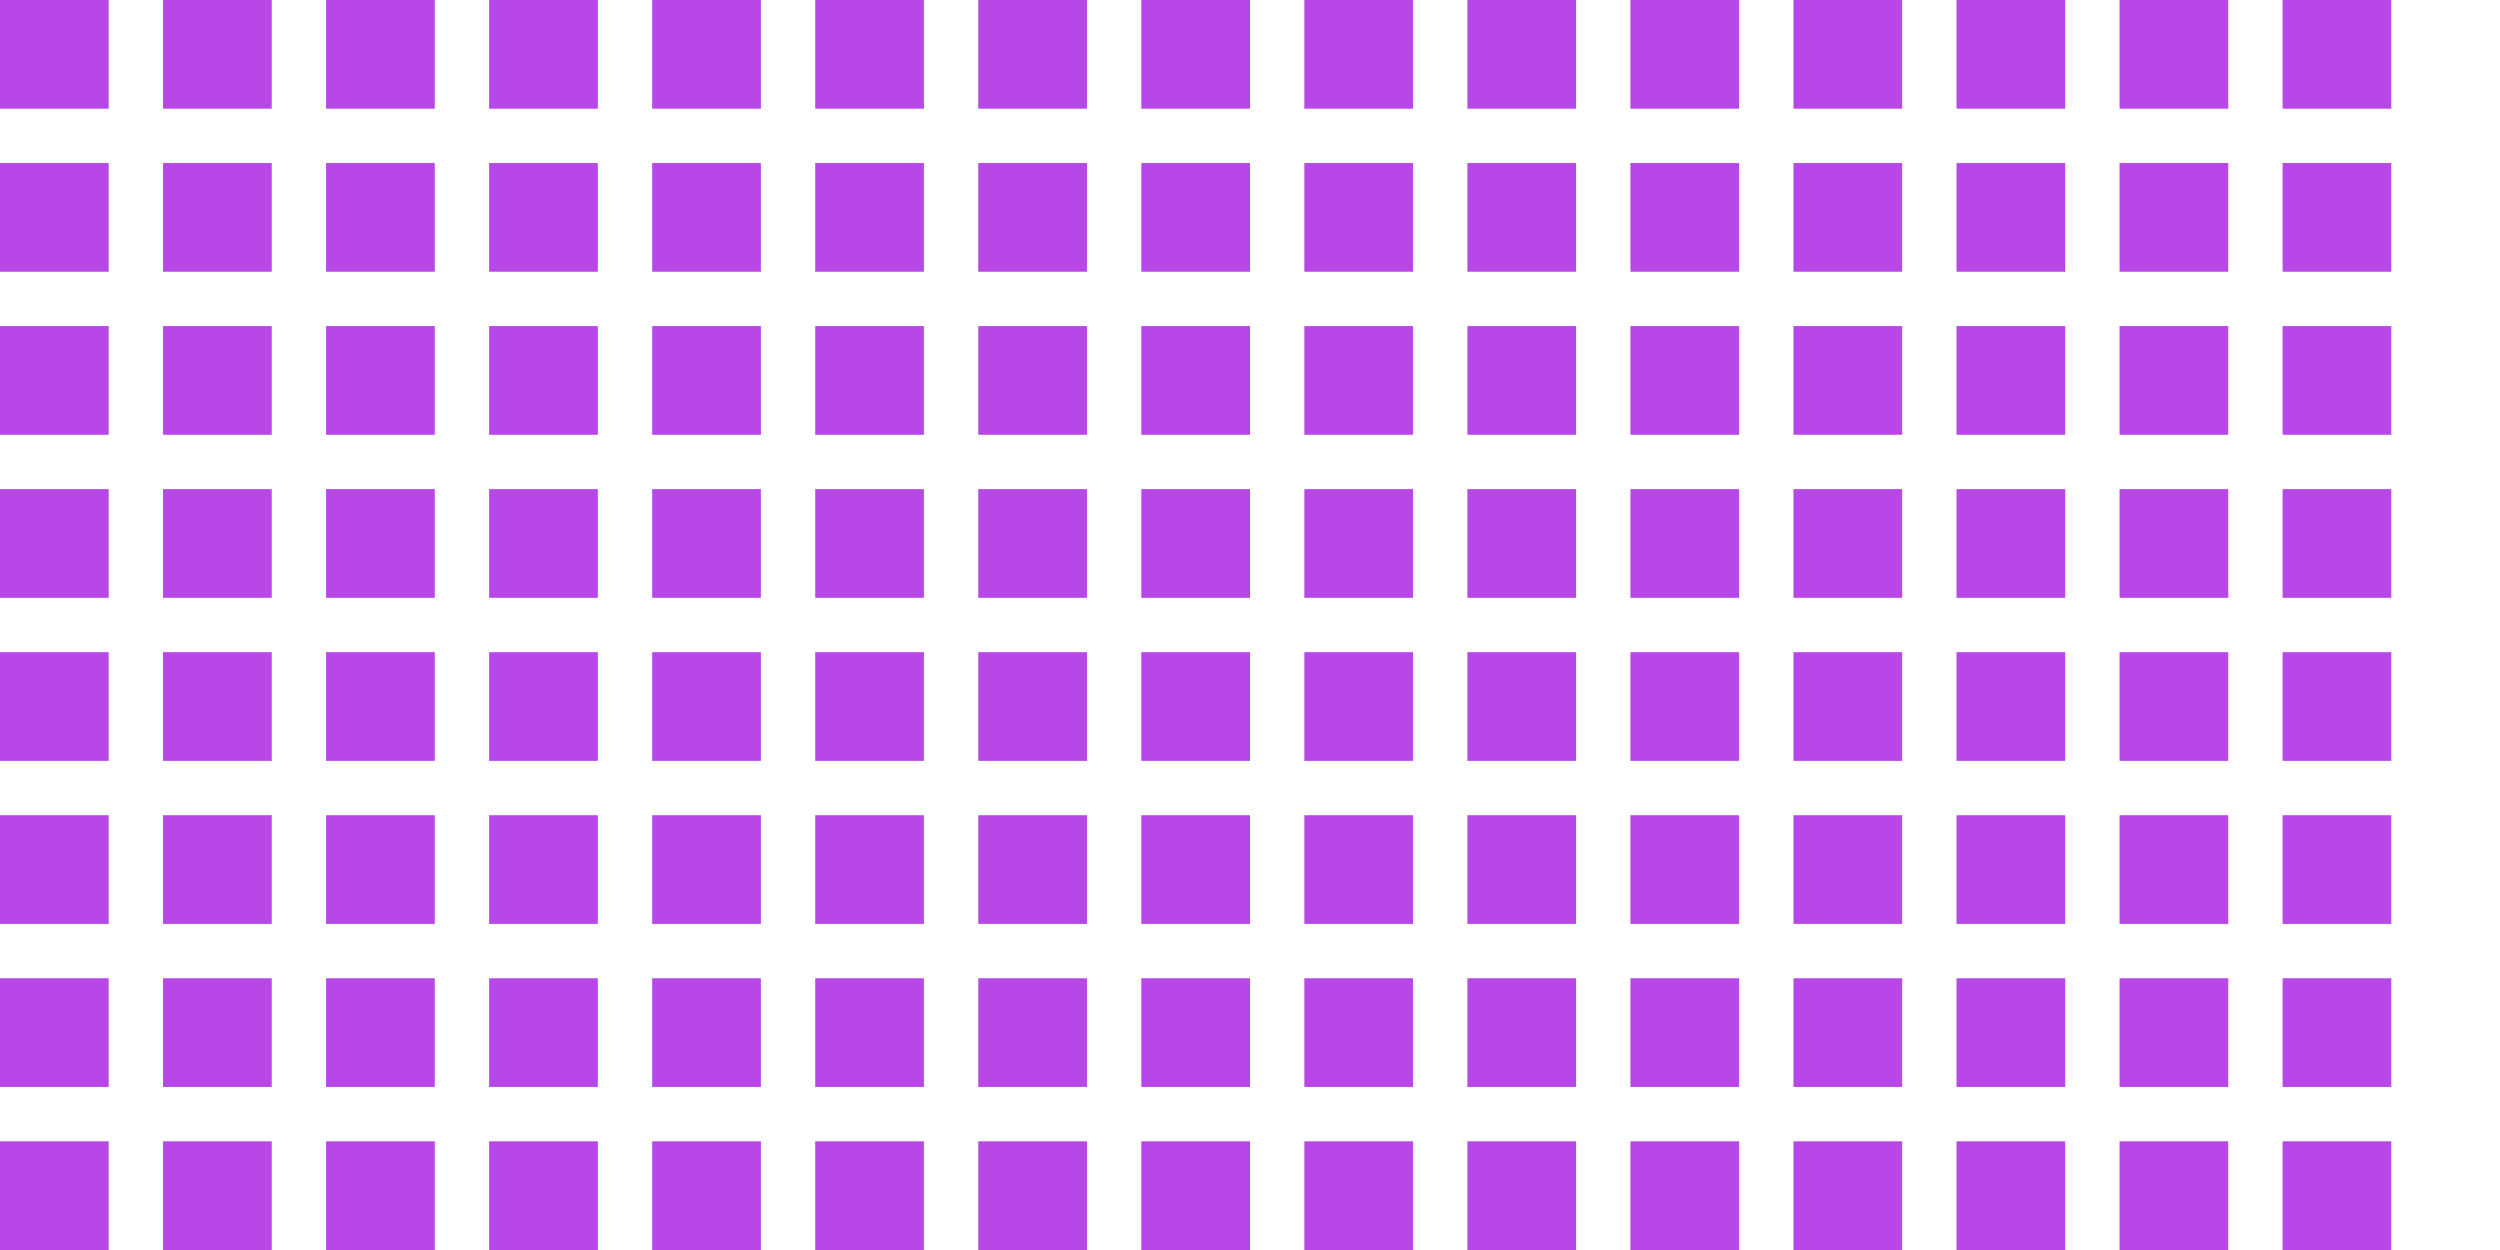
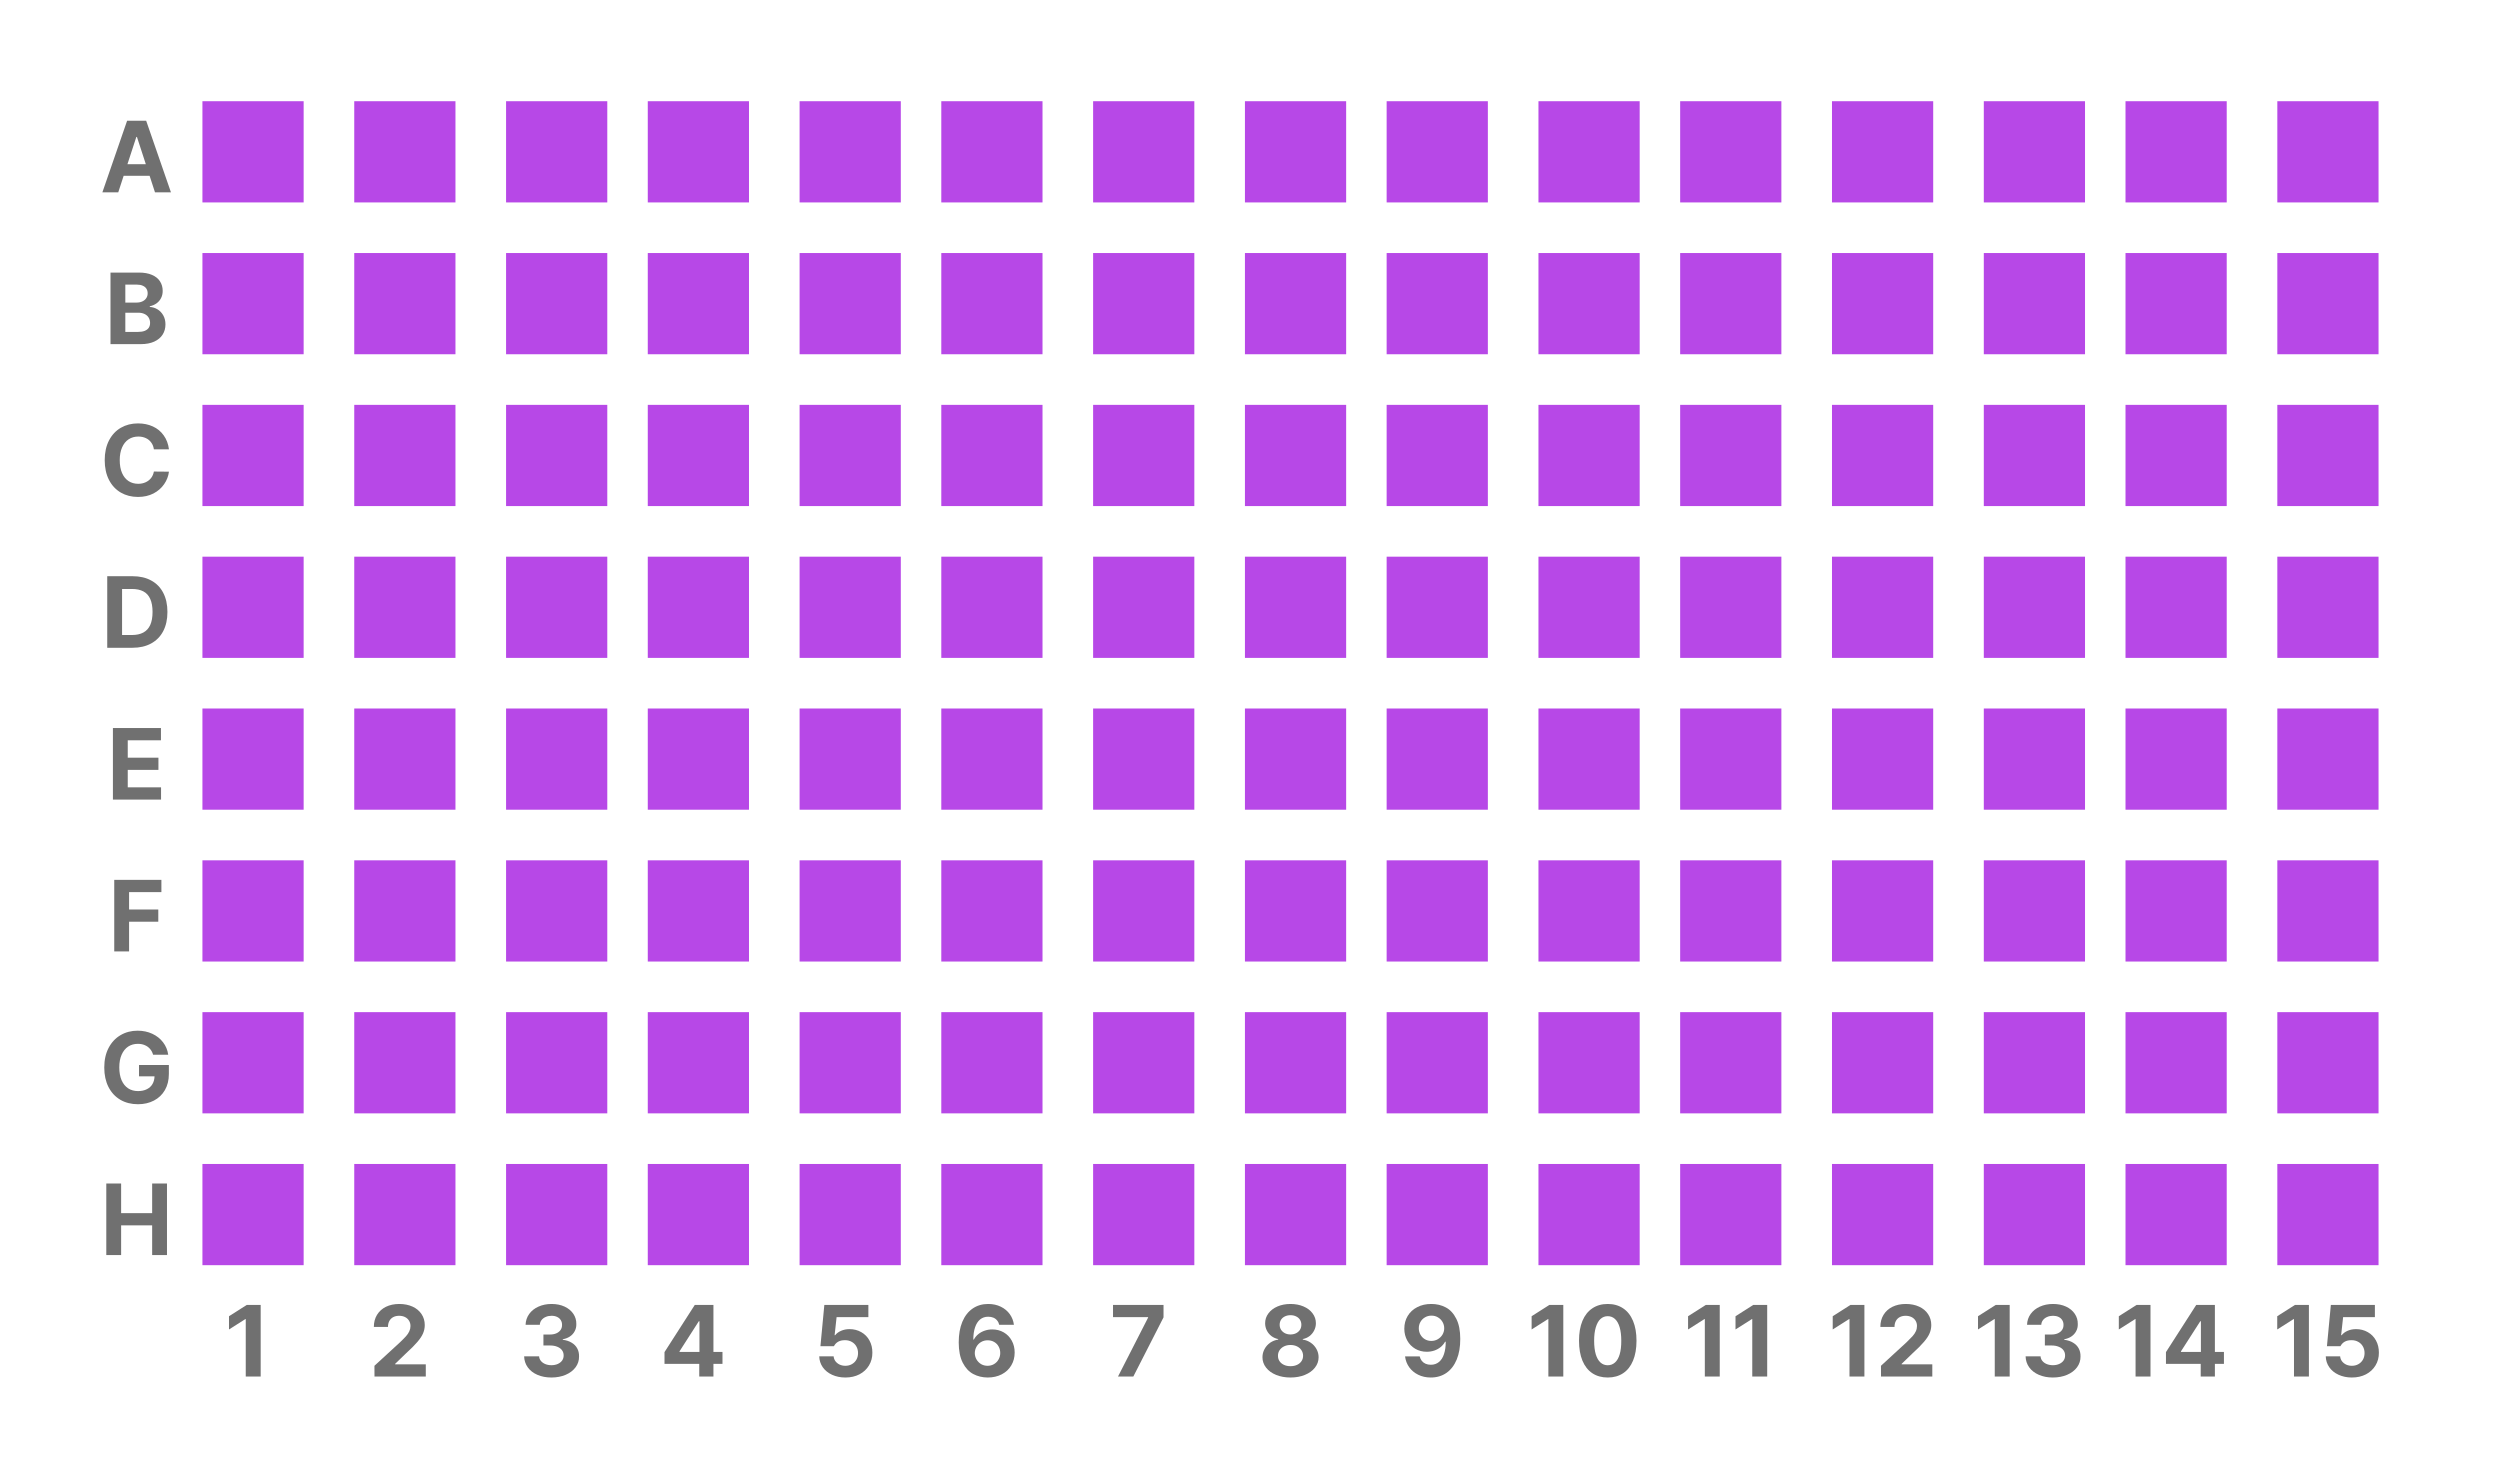
- <svg xmlns="http://www.w3.org/2000/svg" width="230" height="115" viewBox="0 0 230 115" fill="none">
-   <rect class="seat" id="a1" x="0" y="0" width="10" height="10" fill="#B748E7" />
-   <rect class="seat" id="a2" x="15" y="0" width="10" height="10" fill="#B748E7" />
-   <rect class="seat" id="a3" x="30" y="0" width="10" height="10" fill="#B748E7" />
-   <rect class="seat" id="a4" x="45" y="0" width="10" height="10" fill="#B748E7" />
-   <rect class="seat" id="a5" x="60" y="0" width="10" height="10" fill="#B748E7" />
-   <rect class="seat" id="a6" x="75" y="0" width="10" height="10" fill="#B748E7" />
-   <rect class="seat" id="a7" x="90" y="0" width="10" height="10" fill="#B748E7" />
-   <rect class="seat" id="a8" x="105" y="0" width="10" height="10" fill="#B748E7" />
-   <rect class="seat" id="a9" x="120" y="0" width="10" height="10" fill="#B748E7" />
-   <rect class="seat" id="a10" x="135" y="0" width="10" height="10" fill="#B748E7" />
-   <rect class="seat" id="a11" x="150" y="0" width="10" height="10" fill="#B748E7" />
-   <rect class="seat" id="a12" x="165" y="0" width="10" height="10" fill="#B748E7" />
-   <rect class="seat" id="a13" x="180" y="0" width="10" height="10" fill="#B748E7" />
-   <rect class="seat" id="a14" x="195" y="0" width="10" height="10" fill="#B748E7" />
-   <rect class="seat" id="a15" x="210" y="0" width="10" height="10" fill="#B748E7" />
-   <rect class="seat" id="b1" x="0" y="15" width="10" height="10" fill="#B748E7" />
-   <rect class="seat" id="b2" x="15" y="15" width="10" height="10" fill="#B748E7" />
-   <rect class="seat" id="b3" x="30" y="15" width="10" height="10" fill="#B748E7" />
-   <rect class="seat" id="b4" x="45" y="15" width="10" height="10" fill="#B748E7" />
-   <rect class="seat" id="b5" x="60" y="15" width="10" height="10" fill="#B748E7" />
-   <rect class="seat" id="b6" x="75" y="15" width="10" height="10" fill="#B748E7" />
-   <rect class="seat" id="b7" x="90" y="15" width="10" height="10" fill="#B748E7" />
-   <rect class="seat" id="b8" x="105" y="15" width="10" height="10" fill="#B748E7" />
-   <rect class="seat" id="b9" x="120" y="15" width="10" height="10" fill="#B748E7" />
-   <rect class="seat" id="b10" x="135" y="15" width="10" height="10" fill="#B748E7" />
-   <rect class="seat" id="b11" x="150" y="15" width="10" height="10" fill="#B748E7" />
-   <rect class="seat" id="b12" x="165" y="15" width="10" height="10" fill="#B748E7" />
-   <rect class="seat" id="b13" x="180" y="15" width="10" height="10" fill="#B748E7" />
-   <rect class="seat" id="b14" x="195" y="15" width="10" height="10" fill="#B748E7" />
-   <rect class="seat" id="b15" x="210" y="15" width="10" height="10" fill="#B748E7" />
-   <rect class="seat" id="c1" x="0" y="30" width="10" height="10" fill="#B748E7" />
-   <rect class="seat" id="c2" x="15" y="30" width="10" height="10" fill="#B748E7" />
-   <rect class="seat" id="c3" x="30" y="30" width="10" height="10" fill="#B748E7" />
-   <rect class="seat" id="c4" x="45" y="30" width="10" height="10" fill="#B748E7" />
-   <rect class="seat" id="c5" x="60" y="30" width="10" height="10" fill="#B748E7" />
-   <rect class="seat" id="c6" x="75" y="30" width="10" height="10" fill="#B748E7" />
-   <rect class="seat" id="c7" x="90" y="30" width="10" height="10" fill="#B748E7" />
-   <rect class="seat" id="c8" x="105" y="30" width="10" height="10" fill="#B748E7" />
-   <rect class="seat" id="c9" x="120" y="30" width="10" height="10" fill="#B748E7" />
-   <rect class="seat" id="c10" x="135" y="30" width="10" height="10" fill="#B748E7" />
-   <rect class="seat" id="c11" x="150" y="30" width="10" height="10" fill="#B748E7" />
-   <rect class="seat" id="c12" x="165" y="30" width="10" height="10" fill="#B748E7" />
-   <rect class="seat" id="c13" x="180" y="30" width="10" height="10" fill="#B748E7" />
-   <rect class="seat" id="c14" x="195" y="30" width="10" height="10" fill="#B748E7" />
-   <rect class="seat" id="c15" x="210" y="30" width="10" height="10" fill="#B748E7" />
-   <rect class="seat" id="d1" x="0" y="45" width="10" height="10" fill="#B748E7" />
-   <rect class="seat" id="d2" x="15" y="45" width="10" height="10" fill="#B748E7" />
-   <rect class="seat" id="d3" x="30" y="45" width="10" height="10" fill="#B748E7" />
-   <rect class="seat" id="d4" x="45" y="45" width="10" height="10" fill="#B748E7" />
-   <rect class="seat" id="d5" x="60" y="45" width="10" height="10" fill="#B748E7" />
-   <rect class="seat" id="d6" x="75" y="45" width="10" height="10" fill="#B748E7" />
-   <rect class="seat" id="d7" x="90" y="45" width="10" height="10" fill="#B748E7" />
-   <rect class="seat" id="d8" x="105" y="45" width="10" height="10" fill="#B748E7" />
-   <rect class="seat" id="d9" x="120" y="45" width="10" height="10" fill="#B748E7" />
-   <rect class="seat" id="d10" x="135" y="45" width="10" height="10" fill="#B748E7" />
-   <rect class="seat" id="d11" x="150" y="45" width="10" height="10" fill="#B748E7" />
-   <rect class="seat" id="d12" x="165" y="45" width="10" height="10" fill="#B748E7" />
-   <rect class="seat" id="d13" x="180" y="45" width="10" height="10" fill="#B748E7" />
-   <rect class="seat" id="d14" x="195" y="45" width="10" height="10" fill="#B748E7" />
-   <rect class="seat" id="d15" x="210" y="45" width="10" height="10" fill="#B748E7" />
-   <rect class="seat" id="e1" x="0" y="60" width="10" height="10" fill="#B748E7" />
-   <rect class="seat" id="e2" x="15" y="60" width="10" height="10" fill="#B748E7" />
-   <rect class="seat" id="e3" x="30" y="60" width="10" height="10" fill="#B748E7" />
-   <rect class="seat" id="e4" x="45" y="60" width="10" height="10" fill="#B748E7" />
-   <rect class="seat" id="e5" x="60" y="60" width="10" height="10" fill="#B748E7" />
-   <rect class="seat" id="e6" x="75" y="60" width="10" height="10" fill="#B748E7" />
-   <rect class="seat" id="e7" x="90" y="60" width="10" height="10" fill="#B748E7" />
-   <rect class="seat" id="e8" x="105" y="60" width="10" height="10" fill="#B748E7" />
-   <rect class="seat" id="e9" x="120" y="60" width="10" height="10" fill="#B748E7" />
-   <rect class="seat" id="e10" x="135" y="60" width="10" height="10" fill="#B748E7" />
-   <rect class="seat" id="e11" x="150" y="60" width="10" height="10" fill="#B748E7" />
-   <rect class="seat" id="e12" x="165" y="60" width="10" height="10" fill="#B748E7" />
-   <rect class="seat" id="e13" x="180" y="60" width="10" height="10" fill="#B748E7" />
-   <rect class="seat" id="e14" x="195" y="60" width="10" height="10" fill="#B748E7" />
-   <rect class="seat" id="e15" x="210" y="60" width="10" height="10" fill="#B748E7" />
-   <rect class="seat" id="f1" x="0" y="75" width="10" height="10" fill="#B748E7" />
-   <rect class="seat" id="f2" x="15" y="75" width="10" height="10" fill="#B748E7" />
-   <rect class="seat" id="f3" x="30" y="75" width="10" height="10" fill="#B748E7" />
-   <rect class="seat" id="f4" x="45" y="75" width="10" height="10" fill="#B748E7" />
-   <rect class="seat" id="f5" x="60" y="75" width="10" height="10" fill="#B748E7" />
-   <rect class="seat" id="f6" x="75" y="75" width="10" height="10" fill="#B748E7" />
-   <rect class="seat" id="f7" x="90" y="75" width="10" height="10" fill="#B748E7" />
-   <rect class="seat" id="f8" x="105" y="75" width="10" height="10" fill="#B748E7" />
-   <rect class="seat" id="f9" x="120" y="75" width="10" height="10" fill="#B748E7" />
-   <rect class="seat" id="f10" x="135" y="75" width="10" height="10" fill="#B748E7" />
-   <rect class="seat" id="f11" x="150" y="75" width="10" height="10" fill="#B748E7" />
-   <rect class="seat" id="f12" x="165" y="75" width="10" height="10" fill="#B748E7" />
-   <rect class="seat" id="f13" x="180" y="75" width="10" height="10" fill="#B748E7" />
-   <rect class="seat" id="f14" x="195" y="75" width="10" height="10" fill="#B748E7" />
-   <rect class="seat" id="f15" x="210" y="75" width="10" height="10" fill="#B748E7" />
-   <rect class="seat" id="g1" x="0" y="90" width="10" height="10" fill="#B748E7" />
-   <rect class="seat" id="g2" x="15" y="90" width="10" height="10" fill="#B748E7" />
-   <rect class="seat" id="g3" x="30" y="90" width="10" height="10" fill="#B748E7" />
-   <rect class="seat" id="g4" x="45" y="90" width="10" height="10" fill="#B748E7" />
-   <rect class="seat" id="g5" x="60" y="90" width="10" height="10" fill="#B748E7" />
-   <rect class="seat" id="g6" x="75" y="90" width="10" height="10" fill="#B748E7" />
-   <rect class="seat" id="g7" x="90" y="90" width="10" height="10" fill="#B748E7" />
-   <rect class="seat" id="g8" x="105" y="90" width="10" height="10" fill="#B748E7" />
-   <rect class="seat" id="g9" x="120" y="90" width="10" height="10" fill="#B748E7" />
-   <rect class="seat" id="g10" x="135" y="90" width="10" height="10" fill="#B748E7" />
-   <rect class="seat" id="g11" x="150" y="90" width="10" height="10" fill="#B748E7" />
-   <rect class="seat" id="g12" x="165" y="90" width="10" height="10" fill="#B748E7" />
-   <rect class="seat" id="g13" x="180" y="90" width="10" height="10" fill="#B748E7" />
-   <rect class="seat" id="g14" x="195" y="90" width="10" height="10" fill="#B748E7" />
-   <rect class="seat" id="g15" x="210" y="90" width="10" height="10" fill="#B748E7" />
-   <rect class="seat" id="h1" x="0" y="105" width="10" height="10" fill="#B748E7" />
-   <rect class="seat" id="h2" x="15" y="105" width="10" height="10" fill="#B748E7" />
-   <rect class="seat" id="h3" x="30" y="105" width="10" height="10" fill="#B748E7" />
-   <rect class="seat" id="h4" x="45" y="105" width="10" height="10" fill="#B748E7" />
-   <rect class="seat" id="h5" x="60" y="105" width="10" height="10" fill="#B748E7" />
-   <rect class="seat" id="h6" x="75" y="105" width="10" height="10" fill="#B748E7" />
-   <rect class="seat" id="h7" x="90" y="105" width="10" height="10" fill="#B748E7" />
-   <rect class="seat" id="h8" x="105" y="105" width="10" height="10" fill="#B748E7" />
-   <rect class="seat" id="h9" x="120" y="105" width="10" height="10" fill="#B748E7" />
-   <rect class="seat" id="h10" x="135" y="105" width="10" height="10" fill="#B748E7" />
-   <rect class="seat" id="h11" x="150" y="105" width="10" height="10" fill="#B748E7" />
-   <rect class="seat" id="h12" x="165" y="105" width="10" height="10" fill="#B748E7" />
-   <rect class="seat" id="h13" x="180" y="105" width="10" height="10" fill="#B748E7" />
-   <rect class="seat" id="h14" x="195" y="105" width="10" height="10" fill="#B748E7" />
-   <rect class="seat" id="h15" x="210" y="105" width="10" height="10" fill="#B748E7" />
+ <svg xmlns="http://www.w3.org/2000/svg" width="247" height="146" viewBox="0 0 247 146" fill="none">
+   <rect class="seat" id="A1" x="20" y="10" width="10" height="10" fill="#B748E7" />
+   <rect class="seat" id="A2" x="35" y="10" width="10" height="10" fill="#B748E7" />
+   <rect class="seat" id="A3" x="50" y="10" width="10" height="10" fill="#B748E7" />
+   <rect class="seat" id="A4" x="64" y="10" width="10" height="10" fill="#B748E7" />
+   <rect class="seat" id="A5" x="79" y="10" width="10" height="10" fill="#B748E7" />
+   <rect class="seat" id="A6" x="166" y="10" width="10" height="10" fill="#B748E7" />
+   <rect class="seat" id="A7" x="181" y="10" width="10" height="10" fill="#B748E7" />
+   <rect class="seat" id="A8" x="196" y="10" width="10" height="10" fill="#B748E7" />
+   <rect class="seat" id="A9" x="210" y="10" width="10" height="10" fill="#B748E7" />
+   <rect class="seat" id="A10" x="225" y="10" width="10" height="10" fill="#B748E7" />
+   <rect class="seat" id="A11" x="93" y="10" width="10" height="10" fill="#B748E7" />
+   <rect class="seat" id="A12" x="108" y="10" width="10" height="10" fill="#B748E7" />
+   <rect class="seat" id="A13" x="123" y="10" width="10" height="10" fill="#B748E7" />
+   <rect class="seat" id="A14" x="137" y="10" width="10" height="10" fill="#B748E7" />
+   <rect class="seat" id="A15" x="152" y="10" width="10" height="10" fill="#B748E7" />
+   <rect class="seat" id="B1" x="20" y="25" width="10" height="10" fill="#B748E7" />
+   <rect class="seat" id="B2" x="35" y="25" width="10" height="10" fill="#B748E7" />
+   <rect class="seat" id="B3" x="50" y="25" width="10" height="10" fill="#B748E7" />
+   <rect class="seat" id="B4" x="64" y="25" width="10" height="10" fill="#B748E7" />
+   <rect class="seat" id="B5" x="79" y="25" width="10" height="10" fill="#B748E7" />
+   <rect class="seat" id="B6" x="166" y="25" width="10" height="10" fill="#B748E7" />
+   <rect class="seat" id="B7" x="181" y="25" width="10" height="10" fill="#B748E7" />
+   <rect class="seat" id="B8" x="196" y="25" width="10" height="10" fill="#B748E7" />
+   <rect class="seat" id="B9" x="210" y="25" width="10" height="10" fill="#B748E7" />
+   <rect class="seat" id="B10" x="225" y="25" width="10" height="10" fill="#B748E7" />
+   <rect class="seat" id="B11" x="93" y="25" width="10" height="10" fill="#B748E7" />
+   <rect class="seat" id="B12" x="108" y="25" width="10" height="10" fill="#B748E7" />
+   <rect class="seat" id="B13" x="123" y="25" width="10" height="10" fill="#B748E7" />
+   <rect class="seat" id="B14" x="137" y="25" width="10" height="10" fill="#B748E7" />
+   <rect class="seat" id="B15" x="152" y="25" width="10" height="10" fill="#B748E7" />
+   <rect class="seat" id="C1" x="20" y="40" width="10" height="10" fill="#B748E7" />
+   <rect class="seat" id="C2" x="35" y="40" width="10" height="10" fill="#B748E7" />
+   <rect class="seat" id="C3" x="50" y="40" width="10" height="10" fill="#B748E7" />
+   <rect class="seat" id="C4" x="64" y="40" width="10" height="10" fill="#B748E7" />
+   <rect class="seat" id="C5" x="79" y="40" width="10" height="10" fill="#B748E7" />
+   <rect class="seat" id="C6" x="166" y="40" width="10" height="10" fill="#B748E7" />
+   <rect class="seat" id="C7" x="181" y="40" width="10" height="10" fill="#B748E7" />
+   <rect class="seat" id="C8" x="196" y="40" width="10" height="10" fill="#B748E7" />
+   <rect class="seat" id="C9" x="210" y="40" width="10" height="10" fill="#B748E7" />
+   <rect class="seat" id="C10" x="225" y="40" width="10" height="10" fill="#B748E7" />
+   <rect class="seat" id="C11" x="93" y="40" width="10" height="10" fill="#B748E7" />
+   <rect class="seat" id="C12" x="108" y="40" width="10" height="10" fill="#B748E7" />
+   <rect class="seat" id="C13" x="123" y="40" width="10" height="10" fill="#B748E7" />
+   <rect class="seat" id="C14" x="137" y="40" width="10" height="10" fill="#B748E7" />
+   <rect class="seat" id="C15" x="152" y="40" width="10" height="10" fill="#B748E7" />
+   <rect class="seat" id="D1" x="20" y="55" width="10" height="10" fill="#B748E7" />
+   <rect class="seat" id="D2" x="35" y="55" width="10" height="10" fill="#B748E7" />
+   <rect class="seat" id="D3" x="50" y="55" width="10" height="10" fill="#B748E7" />
+   <rect class="seat" id="D4" x="64" y="55" width="10" height="10" fill="#B748E7" />
+   <rect class="seat" id="D5" x="79" y="55" width="10" height="10" fill="#B748E7" />
+   <rect class="seat" id="D6" x="166" y="55" width="10" height="10" fill="#B748E7" />
+   <rect class="seat" id="D7" x="181" y="55" width="10" height="10" fill="#B748E7" />
+   <rect class="seat" id="D8" x="196" y="55" width="10" height="10" fill="#B748E7" />
+   <rect class="seat" id="D9" x="210" y="55" width="10" height="10" fill="#B748E7" />
+   <rect class="seat" id="D10" x="225" y="55" width="10" height="10" fill="#B748E7" />
+   <rect class="seat" id="D11" x="93" y="55" width="10" height="10" fill="#B748E7" />
+   <rect class="seat" id="D12" x="108" y="55" width="10" height="10" fill="#B748E7" />
+   <rect class="seat" id="D13" x="123" y="55" width="10" height="10" fill="#B748E7" />
+   <rect class="seat" id="D14" x="137" y="55" width="10" height="10" fill="#B748E7" />
+   <rect class="seat" id="D15" x="152" y="55" width="10" height="10" fill="#B748E7" />
+   <rect class="seat" id="E1" x="20" y="70" width="10" height="10" fill="#B748E7" />
+   <rect class="seat" id="E2" x="35" y="70" width="10" height="10" fill="#B748E7" />
+   <rect class="seat" id="E3" x="50" y="70" width="10" height="10" fill="#B748E7" />
+   <rect class="seat" id="E4" x="64" y="70" width="10" height="10" fill="#B748E7" />
+   <rect class="seat" id="E5" x="79" y="70" width="10" height="10" fill="#B748E7" />
+   <rect class="seat" id="E6" x="166" y="70" width="10" height="10" fill="#B748E7" />
+   <rect class="seat" id="E7" x="181" y="70" width="10" height="10" fill="#B748E7" />
+   <rect class="seat" id="E8" x="196" y="70" width="10" height="10" fill="#B748E7" />
+   <rect class="seat" id="E9" x="210" y="70" width="10" height="10" fill="#B748E7" />
+   <rect class="seat" id="E10" x="225" y="70" width="10" height="10" fill="#B748E7" />
+   <rect class="seat" id="E11" x="93" y="70" width="10" height="10" fill="#B748E7" />
+   <rect class="seat" id="E12" x="108" y="70" width="10" height="10" fill="#B748E7" />
+   <rect class="seat" id="E13" x="123" y="70" width="10" height="10" fill="#B748E7" />
+   <rect class="seat" id="E14" x="137" y="70" width="10" height="10" fill="#B748E7" />
+   <rect class="seat" id="E15" x="152" y="70" width="10" height="10" fill="#B748E7" />
+   <rect class="seat" id="F1" x="20" y="85" width="10" height="10" fill="#B748E7" />
+   <rect class="seat" id="F2" x="35" y="85" width="10" height="10" fill="#B748E7" />
+   <rect class="seat" id="F3" x="50" y="85" width="10" height="10" fill="#B748E7" />
+   <rect class="seat" id="F4" x="64" y="85" width="10" height="10" fill="#B748E7" />
+   <rect class="seat" id="F5" x="79" y="85" width="10" height="10" fill="#B748E7" />
+   <rect class="seat" id="F6" x="166" y="85" width="10" height="10" fill="#B748E7" />
+   <rect class="seat" id="F7" x="181" y="85" width="10" height="10" fill="#B748E7" />
+   <rect class="seat" id="F8" x="196" y="85" width="10" height="10" fill="#B748E7" />
+   <rect class="seat" id="F9" x="210" y="85" width="10" height="10" fill="#B748E7" />
+   <rect class="seat" id="F10" x="225" y="85" width="10" height="10" fill="#B748E7" />
+   <rect class="seat" id="F11" x="93" y="85" width="10" height="10" fill="#B748E7" />
+   <rect class="seat" id="F12" x="108" y="85" width="10" height="10" fill="#B748E7" />
+   <rect class="seat" id="F13" x="123" y="85" width="10" height="10" fill="#B748E7" />
+   <rect class="seat" id="F14" x="137" y="85" width="10" height="10" fill="#B748E7" />
+   <rect class="seat" id="F15" x="152" y="85" width="10" height="10" fill="#B748E7" />
+   <rect class="seat" id="G1" x="20" y="100" width="10" height="10" fill="#B748E7" />
+   <rect class="seat" id="G2" x="35" y="100" width="10" height="10" fill="#B748E7" />
+   <rect class="seat" id="G3" x="50" y="100" width="10" height="10" fill="#B748E7" />
+   <rect class="seat" id="G4" x="64" y="100" width="10" height="10" fill="#B748E7" />
+   <rect class="seat" id="G5" x="79" y="100" width="10" height="10" fill="#B748E7" />
+   <rect class="seat" id="G6" x="166" y="100" width="10" height="10" fill="#B748E7" />
+   <rect class="seat" id="G7" x="181" y="100" width="10" height="10" fill="#B748E7" />
+   <rect class="seat" id="G8" x="196" y="100" width="10" height="10" fill="#B748E7" />
+   <rect class="seat" id="G9" x="210" y="100" width="10" height="10" fill="#B748E7" />
+   <rect class="seat" id="G10" x="225" y="100" width="10" height="10" fill="#B748E7" />
+   <rect class="seat" id="G11" x="93" y="100" width="10" height="10" fill="#B748E7" />
+   <rect class="seat" id="G12" x="108" y="100" width="10" height="10" fill="#B748E7" />
+   <rect class="seat" id="G13" x="123" y="100" width="10" height="10" fill="#B748E7" />
+   <rect class="seat" id="G14" x="137" y="100" width="10" height="10" fill="#B748E7" />
+   <rect class="seat" id="G15" x="152" y="100" width="10" height="10" fill="#B748E7" />
+   <rect class="seat" id="H1" x="20" y="115" width="10" height="10" fill="#B748E7" />
+   <rect class="seat" id="H2" x="35" y="115" width="10" height="10" fill="#B748E7" />
+   <rect class="seat" id="H3" x="50" y="115" width="10" height="10" fill="#B748E7" />
+   <rect class="seat" id="H4" x="64" y="115" width="10" height="10" fill="#B748E7" />
+   <rect class="seat" id="H5" x="79" y="115" width="10" height="10" fill="#B748E7" />
+   <rect class="seat" id="H6" x="166" y="115" width="10" height="10" fill="#B748E7" />
+   <rect class="seat" id="H7" x="181" y="115" width="10" height="10" fill="#B748E7" />
+   <rect class="seat" id="H8" x="196" y="115" width="10" height="10" fill="#B748E7" />
+   <rect class="seat" id="H9" x="210" y="115" width="10" height="10" fill="#B748E7" />
+   <rect class="seat" id="H10" x="225" y="115" width="10" height="10" fill="#B748E7" />
+   <rect class="seat" id="H11" x="93" y="115" width="10" height="10" fill="#B748E7" />
+   <rect class="seat" id="H12" x="108" y="115" width="10" height="10" fill="#B748E7" />
+   <rect class="seat" id="H13" x="123" y="115" width="10" height="10" fill="#B748E7" />
+   <rect class="seat" id="H14" x="137" y="115" width="10" height="10" fill="#B748E7" />
+   <rect class="seat" id="H15" x="152" y="115" width="10" height="10" fill="#B748E7" />
+   <path d="M10.116 19L12.558 11.93H14.442L16.889 19H15.312L13.529 13.526H13.471L11.684 19H10.116ZM15.38 16.222V17.369H11.605V16.222H15.38Z" fill="#707070" />
+   <path d="M10.917 26.93H13.729C14.234 26.93 14.662 27.006 15.014 27.159C15.365 27.309 15.629 27.52 15.805 27.794C15.984 28.064 16.073 28.381 16.073 28.746C16.073 29.013 16.018 29.251 15.907 29.459C15.8 29.667 15.65 29.84 15.458 29.977C15.269 30.11 15.05 30.204 14.799 30.26V30.328C15.069 30.341 15.323 30.419 15.56 30.562C15.798 30.706 15.989 30.906 16.132 31.163C16.275 31.417 16.347 31.713 16.347 32.052C16.347 32.429 16.254 32.765 16.068 33.058C15.883 33.351 15.606 33.582 15.238 33.751C14.874 33.917 14.433 34 13.915 34H10.917V26.93ZM13.617 32.794C13.894 32.794 14.122 32.758 14.301 32.687C14.483 32.612 14.617 32.509 14.701 32.379C14.786 32.245 14.828 32.088 14.828 31.905C14.828 31.71 14.781 31.534 14.687 31.378C14.592 31.222 14.455 31.103 14.276 31.021C14.101 30.937 13.894 30.895 13.656 30.895H12.382V32.794H13.617ZM13.51 29.894C13.715 29.894 13.899 29.856 14.062 29.781C14.227 29.706 14.356 29.601 14.447 29.464C14.542 29.327 14.589 29.166 14.589 28.98C14.589 28.805 14.548 28.653 14.467 28.526C14.385 28.396 14.265 28.297 14.105 28.229C13.949 28.157 13.76 28.121 13.539 28.121H12.382V29.894H13.51Z" fill="#707070" />
+   <path d="M15.204 44.395C15.168 44.135 15.08 43.91 14.94 43.722C14.804 43.53 14.625 43.383 14.403 43.282C14.182 43.181 13.936 43.131 13.666 43.131C13.298 43.131 12.976 43.224 12.699 43.409C12.426 43.592 12.213 43.858 12.06 44.21C11.907 44.558 11.83 44.977 11.83 45.465C11.83 45.966 11.907 46.391 12.06 46.739C12.213 47.084 12.426 47.348 12.699 47.53C12.976 47.709 13.293 47.799 13.651 47.799C13.921 47.799 14.164 47.75 14.379 47.652C14.597 47.555 14.778 47.416 14.921 47.237C15.064 47.055 15.159 46.839 15.204 46.588L16.693 46.602C16.638 47.045 16.479 47.457 16.215 47.838C15.954 48.219 15.603 48.525 15.16 48.756C14.717 48.984 14.208 49.098 13.632 49.098C13 49.098 12.435 48.954 11.938 48.668C11.44 48.378 11.049 47.96 10.766 47.413C10.486 46.863 10.346 46.214 10.346 45.465C10.346 44.71 10.487 44.059 10.771 43.512C11.057 42.965 11.448 42.548 11.942 42.262C12.44 41.975 13.004 41.832 13.632 41.832C14.175 41.832 14.667 41.933 15.106 42.135C15.546 42.337 15.902 42.631 16.176 43.019C16.453 43.403 16.625 43.862 16.693 44.395H15.204Z" fill="#707070" />
+   <path d="M11.249 64V62.74H13.021C13.477 62.74 13.856 62.659 14.159 62.496C14.462 62.333 14.69 62.084 14.843 61.749C14.996 61.41 15.072 60.981 15.072 60.46C15.072 59.939 14.996 59.511 14.843 59.176C14.693 58.837 14.467 58.588 14.164 58.429C13.861 58.269 13.484 58.19 13.031 58.19H11.215V56.93H13.104C13.814 56.93 14.426 57.071 14.94 57.355C15.458 57.634 15.854 58.04 16.127 58.57C16.404 59.101 16.542 59.731 16.542 60.46C16.542 61.192 16.404 61.824 16.127 62.355C15.85 62.885 15.451 63.292 14.931 63.575C14.413 63.858 13.798 64 13.085 64H11.249ZM12.06 64H10.595V56.93H12.06V64Z" fill="#707070" />
+   <path d="M11.156 71.93H15.902V73.141H12.621V74.859H15.653V76.065H12.621V77.789H15.912V79H11.156V71.93Z" fill="#707070" />
+   <path d="M11.288 86.93H15.946V88.141H12.753V89.859H15.639V91.065H12.753V94H11.288V86.93Z" fill="#707070" />
+   <path d="M15.126 104.21C15.064 103.985 14.963 103.793 14.823 103.634C14.683 103.471 14.512 103.347 14.31 103.263C14.112 103.175 13.883 103.131 13.622 103.131C13.258 103.131 12.937 103.222 12.66 103.404C12.387 103.587 12.172 103.854 12.016 104.205C11.863 104.553 11.786 104.972 11.786 105.46C11.786 105.951 11.861 106.373 12.011 106.725C12.164 107.073 12.379 107.34 12.655 107.525C12.935 107.708 13.262 107.799 13.637 107.799C13.975 107.799 14.267 107.737 14.511 107.613C14.758 107.49 14.945 107.315 15.072 107.091C15.203 106.863 15.268 106.598 15.268 106.295L15.57 106.339H13.734V105.221H16.684V106.109C16.684 106.718 16.553 107.249 16.293 107.701C16.033 108.15 15.671 108.495 15.209 108.736C14.75 108.977 14.224 109.098 13.632 109.098C12.974 109.098 12.393 108.951 11.889 108.658C11.387 108.362 10.997 107.94 10.717 107.394C10.44 106.847 10.302 106.205 10.302 105.47C10.302 104.724 10.445 104.078 10.731 103.531C11.021 102.981 11.415 102.561 11.913 102.271C12.411 101.979 12.973 101.832 13.598 101.832C14.125 101.832 14.607 101.933 15.043 102.135C15.479 102.337 15.834 102.617 16.107 102.975C16.384 103.333 16.555 103.744 16.62 104.21H15.126Z" fill="#707070" />
+   <path d="M10.502 116.93H11.967V119.859H15.033V116.93H16.498V124H15.033V121.065H11.967V124H10.502V116.93Z" fill="#707070" />
+   <path d="M25.755 136H24.28V130.326H24.241L22.625 131.352V130.043L24.373 128.93H25.755V136Z" fill="#707070" />
+   <path d="M54.48 136.098C53.966 136.098 53.505 136.01 53.099 135.834C52.692 135.658 52.373 135.411 52.142 135.092C51.914 134.773 51.795 134.411 51.785 134.008H53.265C53.274 134.174 53.333 134.324 53.44 134.457C53.548 134.59 53.693 134.695 53.875 134.77C54.057 134.844 54.259 134.882 54.48 134.882C54.712 134.882 54.92 134.841 55.105 134.76C55.294 134.675 55.439 134.561 55.54 134.418C55.641 134.271 55.69 134.105 55.687 133.92C55.69 133.728 55.638 133.557 55.53 133.407C55.423 133.257 55.267 133.142 55.062 133.061C54.86 132.976 54.622 132.934 54.349 132.934H53.69V131.85H54.349C54.58 131.85 54.786 131.811 54.969 131.732C55.151 131.651 55.291 131.539 55.389 131.396C55.486 131.252 55.533 131.09 55.53 130.907C55.533 130.728 55.493 130.57 55.408 130.434C55.324 130.294 55.202 130.186 55.042 130.111C54.883 130.036 54.7 129.999 54.495 129.999C54.287 129.999 54.096 130.036 53.924 130.111C53.751 130.183 53.611 130.287 53.504 130.424C53.4 130.557 53.343 130.714 53.333 130.893H51.927C51.94 130.492 52.059 130.136 52.283 129.823C52.508 129.511 52.812 129.268 53.196 129.096C53.584 128.92 54.017 128.832 54.495 128.832C54.98 128.832 55.408 128.918 55.779 129.091C56.15 129.263 56.438 129.501 56.644 129.804C56.849 130.106 56.948 130.445 56.941 130.819C56.948 131.076 56.894 131.311 56.78 131.522C56.67 131.734 56.512 131.908 56.307 132.045C56.105 132.178 55.87 132.27 55.603 132.318V132.372C55.949 132.414 56.242 132.51 56.482 132.66C56.727 132.807 56.91 132.995 57.034 133.227C57.158 133.458 57.217 133.721 57.21 134.018C57.217 134.411 57.102 134.768 56.868 135.087C56.634 135.403 56.308 135.65 55.892 135.829C55.475 136.008 55.005 136.098 54.48 136.098Z" fill="#707070" />
+   <path d="M65.653 133.588L68.642 128.93H69.638V130.541H69.042L67.138 133.51V133.568H71.381V134.75H65.653V133.588ZM69.086 134.394L69.106 133.881V128.93H70.487V136H69.086V134.394Z" fill="#707070" />
+   <path d="M83.519 136.098C83.038 136.098 82.602 136.008 82.211 135.829C81.82 135.65 81.513 135.401 81.288 135.082C81.067 134.763 80.951 134.405 80.941 134.008H82.362C82.379 134.19 82.439 134.351 82.543 134.491C82.65 134.631 82.789 134.742 82.958 134.823C83.13 134.901 83.318 134.94 83.519 134.94C83.76 134.94 83.975 134.887 84.164 134.779C84.356 134.672 84.506 134.524 84.613 134.335C84.721 134.143 84.774 133.926 84.774 133.686C84.774 133.435 84.719 133.215 84.608 133.026C84.501 132.834 84.35 132.685 84.154 132.577C83.962 132.466 83.743 132.411 83.495 132.411C83.231 132.408 83.008 132.455 82.826 132.553C82.644 132.65 82.499 132.8 82.392 133.002H81.059L81.444 128.93H85.795V130.136H82.655L82.46 131.918H82.514C82.65 131.739 82.846 131.594 83.1 131.483C83.353 131.373 83.632 131.317 83.935 131.317C84.361 131.317 84.747 131.417 85.092 131.615C85.44 131.811 85.71 132.086 85.902 132.44C86.098 132.795 86.194 133.197 86.19 133.646C86.194 134.115 86.081 134.537 85.853 134.911C85.629 135.282 85.315 135.574 84.911 135.785C84.507 135.993 84.044 136.098 83.519 136.098Z" fill="#707070" />
+   <path d="M97.578 136.098C97.054 136.094 96.579 135.979 96.152 135.751C95.726 135.523 95.381 135.15 95.117 134.633C94.853 134.115 94.722 133.446 94.722 132.626C94.722 131.841 94.841 131.164 95.078 130.595C95.319 130.022 95.658 129.586 96.094 129.286C96.533 128.983 97.046 128.832 97.632 128.832C98.097 128.832 98.512 128.922 98.877 129.101C99.245 129.28 99.541 129.525 99.766 129.838C99.99 130.15 100.127 130.502 100.176 130.893H98.726C98.686 130.727 98.617 130.583 98.516 130.463C98.418 130.339 98.294 130.246 98.144 130.185C97.995 130.123 97.824 130.092 97.632 130.092C97.316 130.092 97.049 130.183 96.831 130.365C96.616 130.544 96.452 130.801 96.338 131.137C96.224 131.472 96.165 131.874 96.162 132.343H96.221C96.331 132.134 96.478 131.957 96.66 131.811C96.846 131.661 97.056 131.547 97.29 131.469C97.528 131.387 97.775 131.347 98.032 131.347C98.452 131.347 98.831 131.444 99.17 131.64C99.508 131.835 99.772 132.107 99.961 132.455C100.153 132.8 100.249 133.192 100.249 133.632C100.249 134.107 100.137 134.532 99.912 134.906C99.691 135.281 99.377 135.574 98.97 135.785C98.566 135.993 98.102 136.098 97.578 136.098ZM97.568 134.94C97.806 134.94 98.019 134.885 98.208 134.774C98.4 134.66 98.55 134.507 98.657 134.315C98.768 134.12 98.823 133.907 98.823 133.676C98.823 133.438 98.769 133.223 98.662 133.031C98.555 132.839 98.407 132.689 98.218 132.582C98.029 132.475 97.816 132.421 97.578 132.421C97.344 132.421 97.13 132.476 96.939 132.587C96.746 132.698 96.595 132.849 96.484 133.041C96.374 133.233 96.315 133.446 96.309 133.681C96.312 133.905 96.367 134.114 96.475 134.306C96.585 134.498 96.735 134.652 96.924 134.77C97.116 134.883 97.331 134.94 97.568 134.94Z" fill="#707070" />
+   <path d="M113.433 130.18V130.136H109.966V128.93H114.956V130.155L111.973 136H110.459L113.433 130.18Z" fill="#707070" />
+   <path d="M127.5 136.098C126.973 136.098 126.497 136.011 126.074 135.839C125.654 135.666 125.326 135.427 125.088 135.121C124.85 134.815 124.731 134.473 124.731 134.096C124.731 133.806 124.8 133.536 124.937 133.285C125.073 133.031 125.259 132.823 125.493 132.66C125.731 132.497 125.994 132.395 126.284 132.353V132.299C126.037 132.25 125.815 132.152 125.62 132.006C125.425 131.856 125.272 131.671 125.161 131.449C125.05 131.228 124.995 130.99 124.995 130.736C124.995 130.375 125.104 130.049 125.322 129.76C125.54 129.467 125.84 129.239 126.221 129.076C126.602 128.913 127.028 128.832 127.5 128.832C127.975 128.832 128.403 128.913 128.784 129.076C129.168 129.239 129.468 129.467 129.683 129.76C129.901 130.049 130.01 130.375 130.01 130.736C130.01 130.99 129.953 131.228 129.839 131.449C129.728 131.671 129.575 131.856 129.38 132.006C129.188 132.152 128.966 132.25 128.716 132.299V132.353C129.006 132.395 129.268 132.497 129.502 132.66C129.74 132.823 129.928 133.031 130.068 133.285C130.208 133.536 130.278 133.806 130.278 134.096C130.278 134.473 130.158 134.815 129.917 135.121C129.679 135.427 129.349 135.666 128.926 135.839C128.506 136.011 128.031 136.098 127.5 136.098ZM127.5 134.979C127.744 134.979 127.961 134.936 128.149 134.848C128.338 134.76 128.485 134.638 128.589 134.481C128.693 134.325 128.745 134.149 128.745 133.954C128.745 133.749 128.691 133.565 128.584 133.402C128.477 133.24 128.328 133.113 128.14 133.021C127.951 132.93 127.738 132.885 127.5 132.885C127.266 132.885 127.054 132.93 126.865 133.021C126.676 133.113 126.528 133.24 126.421 133.402C126.313 133.565 126.261 133.749 126.265 133.954C126.261 134.149 126.312 134.325 126.416 134.481C126.52 134.638 126.667 134.76 126.855 134.848C127.044 134.936 127.259 134.979 127.5 134.979ZM127.5 131.845C127.705 131.845 127.889 131.804 128.052 131.723C128.218 131.638 128.346 131.524 128.438 131.381C128.529 131.234 128.574 131.07 128.574 130.888C128.574 130.702 128.529 130.538 128.438 130.395C128.35 130.251 128.223 130.141 128.057 130.062C127.894 129.981 127.708 129.94 127.5 129.94C127.295 129.94 127.109 129.981 126.943 130.062C126.781 130.141 126.654 130.251 126.562 130.395C126.475 130.538 126.431 130.702 126.431 130.888C126.431 131.07 126.476 131.234 126.567 131.381C126.662 131.524 126.79 131.638 126.953 131.723C127.116 131.804 127.298 131.845 127.5 131.845Z" fill="#707070" />
+   <path d="M141.422 128.832C141.946 128.832 142.421 128.946 142.848 129.174C143.274 129.398 143.618 129.77 143.878 130.287C144.142 130.801 144.273 131.465 144.273 132.279C144.277 133.07 144.16 133.752 143.922 134.325C143.684 134.898 143.346 135.338 142.906 135.644C142.47 135.946 141.956 136.098 141.363 136.098C140.901 136.098 140.486 136.007 140.118 135.824C139.75 135.642 139.454 135.395 139.229 135.082C139.005 134.766 138.868 134.41 138.819 134.013H140.265C140.307 134.185 140.377 134.333 140.475 134.457C140.576 134.581 140.701 134.675 140.851 134.74C141.004 134.805 141.174 134.838 141.363 134.838C141.679 134.838 141.948 134.747 142.169 134.564C142.39 134.382 142.556 134.122 142.667 133.783C142.781 133.441 142.838 133.035 142.838 132.562H142.774C142.664 132.764 142.517 132.94 142.335 133.09C142.153 133.24 141.943 133.355 141.705 133.437C141.471 133.515 141.223 133.554 140.963 133.554C140.546 133.554 140.169 133.456 139.83 133.261C139.495 133.065 139.231 132.795 139.039 132.45C138.847 132.102 138.749 131.713 138.746 131.283C138.746 130.811 138.857 130.39 139.078 130.019C139.303 129.644 139.618 129.353 140.025 129.145C140.432 128.933 140.898 128.829 141.422 128.832ZM141.427 129.984C141.192 129.984 140.979 130.041 140.787 130.155C140.595 130.266 140.445 130.417 140.338 130.609C140.23 130.798 140.177 131.008 140.177 131.239C140.18 131.47 140.235 131.68 140.343 131.869C140.45 132.058 140.597 132.208 140.782 132.318C140.971 132.429 141.181 132.484 141.412 132.484C141.65 132.484 141.865 132.427 142.057 132.313C142.252 132.2 142.407 132.047 142.521 131.854C142.634 131.659 142.69 131.451 142.687 131.229C142.687 131.005 142.631 130.798 142.521 130.609C142.41 130.417 142.26 130.266 142.071 130.155C141.882 130.041 141.668 129.984 141.427 129.984Z" fill="#707070" />
+   <path d="M154.454 136H152.979V130.326H152.94L151.324 131.352V130.043L153.072 128.93H154.454V136ZM158.844 136.098C158.255 136.098 157.747 135.956 157.32 135.673C156.897 135.39 156.572 134.976 156.344 134.433C156.119 133.886 156.007 133.23 156.007 132.465C156.007 131.7 156.119 131.046 156.344 130.502C156.572 129.958 156.899 129.545 157.325 129.262C157.752 128.975 158.258 128.832 158.844 128.832C159.43 128.832 159.936 128.975 160.362 129.262C160.789 129.545 161.116 129.96 161.344 130.507C161.572 131.05 161.686 131.703 161.686 132.465C161.686 133.233 161.572 133.889 161.344 134.433C161.119 134.976 160.794 135.39 160.367 135.673C159.941 135.956 159.433 136.098 158.844 136.098ZM158.844 134.887C159.117 134.887 159.355 134.797 159.557 134.618C159.762 134.439 159.918 134.169 160.025 133.808C160.133 133.443 160.185 132.995 160.182 132.465C160.182 131.938 160.128 131.493 160.021 131.132C159.913 130.767 159.758 130.494 159.557 130.312C159.355 130.129 159.117 130.038 158.844 130.038C158.57 130.038 158.333 130.129 158.131 130.312C157.932 130.494 157.778 130.767 157.667 131.132C157.556 131.493 157.501 131.938 157.501 132.465C157.501 132.995 157.555 133.443 157.662 133.808C157.773 134.169 157.929 134.439 158.131 134.618C158.333 134.797 158.57 134.887 158.844 134.887Z" fill="#707070" />
+   <path d="M169.911 136H168.437V130.326H168.397L166.781 131.352V130.043L168.529 128.93H169.911V136ZM174.599 136H173.124V130.326H173.085L171.469 131.352V130.043L173.217 128.93H174.599V136Z" fill="#707070" />
+   <path d="M184.203 136H182.729V130.326H182.689L181.073 131.352V130.043L182.821 128.93H184.203V136ZM185.839 134.94L188.383 132.602C188.633 132.361 188.829 132.162 188.969 132.006C189.109 131.846 189.215 131.687 189.286 131.527C189.361 131.365 189.398 131.192 189.398 131.01C189.398 130.808 189.35 130.631 189.252 130.478C189.154 130.321 189.021 130.202 188.852 130.121C188.682 130.04 188.49 129.999 188.275 129.999C188.057 129.999 187.864 130.043 187.694 130.131C187.528 130.219 187.4 130.347 187.309 130.517C187.221 130.683 187.177 130.876 187.177 131.098H185.78C185.78 130.645 185.884 130.248 186.093 129.906C186.304 129.561 186.599 129.296 186.977 129.11C187.357 128.925 187.795 128.832 188.29 128.832C188.788 128.832 189.228 128.92 189.608 129.096C189.989 129.271 190.284 129.517 190.492 129.833C190.704 130.149 190.81 130.51 190.81 130.917C190.81 131.194 190.756 131.461 190.648 131.718C190.544 131.975 190.359 132.26 190.092 132.572C189.828 132.885 189.452 133.262 188.964 133.705L187.885 134.745V134.794H190.912V136H185.844L185.839 134.94Z" fill="#707070" />
+   <path d="M198.557 136H197.082V130.326H197.043L195.427 131.352V130.043L197.175 128.93H198.557V136ZM202.824 136.098C202.31 136.098 201.849 136.01 201.442 135.834C201.035 135.658 200.716 135.411 200.485 135.092C200.257 134.773 200.139 134.411 200.129 134.008H201.608C201.618 134.174 201.677 134.324 201.784 134.457C201.892 134.59 202.036 134.695 202.219 134.77C202.401 134.844 202.603 134.882 202.824 134.882C203.055 134.882 203.264 134.841 203.449 134.76C203.638 134.675 203.783 134.561 203.884 134.418C203.985 134.271 204.034 134.105 204.03 133.92C204.034 133.728 203.981 133.557 203.874 133.407C203.767 133.257 203.61 133.142 203.405 133.061C203.203 132.976 202.966 132.934 202.692 132.934H202.033V131.85H202.692C202.924 131.85 203.13 131.811 203.312 131.732C203.495 131.651 203.635 131.539 203.732 131.396C203.83 131.252 203.877 131.09 203.874 130.907C203.877 130.728 203.837 130.57 203.752 130.434C203.667 130.294 203.545 130.186 203.386 130.111C203.226 130.036 203.044 129.999 202.839 129.999C202.631 129.999 202.44 130.036 202.268 130.111C202.095 130.183 201.955 130.287 201.848 130.424C201.743 130.557 201.687 130.714 201.677 130.893H200.271C200.284 130.492 200.402 130.136 200.627 129.823C200.852 129.511 201.156 129.268 201.54 129.096C201.927 128.92 202.36 128.832 202.839 128.832C203.324 128.832 203.752 128.918 204.123 129.091C204.494 129.263 204.782 129.501 204.987 129.804C205.192 130.106 205.292 130.445 205.285 130.819C205.292 131.076 205.238 131.311 205.124 131.522C205.013 131.734 204.855 131.908 204.65 132.045C204.449 132.178 204.214 132.27 203.947 132.318V132.372C204.292 132.414 204.585 132.51 204.826 132.66C205.07 132.807 205.254 132.995 205.378 133.227C205.502 133.458 205.56 133.721 205.554 134.018C205.56 134.411 205.446 134.768 205.212 135.087C204.978 135.403 204.652 135.65 204.235 135.829C203.819 136.008 203.348 136.098 202.824 136.098Z" fill="#707070" />
+   <path d="M212.469 136H210.994V130.326H210.955L209.339 131.352V130.043L211.087 128.93H212.469V136ZM213.997 133.588L216.985 128.93H217.981V130.541H217.386L215.481 133.51V133.568H219.725V134.75H213.997V133.588ZM217.43 134.394L217.449 133.881V128.93H218.831V136H217.43V134.394Z" fill="#707070" />
+   <path d="M228.12 136H226.646V130.326H226.606L224.99 131.352V130.043L226.738 128.93H228.12V136ZM232.363 136.098C231.882 136.098 231.445 136.008 231.055 135.829C230.664 135.65 230.356 135.401 230.132 135.082C229.91 134.763 229.795 134.405 229.785 134.008H231.206C231.222 134.19 231.283 134.351 231.387 134.491C231.494 134.631 231.632 134.742 231.802 134.823C231.974 134.901 232.161 134.94 232.363 134.94C232.604 134.94 232.819 134.887 233.008 134.779C233.2 134.672 233.35 134.524 233.457 134.335C233.564 134.143 233.618 133.926 233.618 133.686C233.618 133.435 233.563 133.215 233.452 133.026C233.345 132.834 233.193 132.685 232.998 132.577C232.806 132.466 232.586 132.411 232.339 132.411C232.075 132.408 231.852 132.455 231.67 132.553C231.488 132.65 231.343 132.8 231.235 133.002H229.902L230.288 128.93H234.639V130.136H231.499L231.304 131.918H231.357C231.494 131.739 231.689 131.594 231.943 131.483C232.197 131.373 232.476 131.317 232.778 131.317C233.205 131.317 233.59 131.417 233.936 131.615C234.284 131.811 234.554 132.086 234.746 132.44C234.941 132.795 235.037 133.197 235.034 133.646C235.037 134.115 234.925 134.537 234.697 134.911C234.473 135.282 234.159 135.574 233.755 135.785C233.351 135.993 232.887 136.098 232.363 136.098Z" fill="#707070" />
+   <path d="M36.995 134.94L39.539 132.602C39.79 132.361 39.985 132.162 40.125 132.006C40.265 131.846 40.371 131.687 40.442 131.527C40.517 131.365 40.555 131.192 40.555 131.01C40.555 130.808 40.506 130.631 40.408 130.478C40.31 130.321 40.177 130.202 40.008 130.121C39.839 130.04 39.647 129.999 39.432 129.999C39.214 129.999 39.02 130.043 38.851 130.131C38.685 130.219 38.556 130.347 38.465 130.517C38.377 130.683 38.333 130.876 38.333 131.098H36.937C36.937 130.645 37.041 130.248 37.249 129.906C37.461 129.561 37.755 129.296 38.133 129.11C38.514 128.925 38.952 128.832 39.446 128.832C39.944 128.832 40.384 128.92 40.765 129.096C41.145 129.271 41.44 129.517 41.648 129.833C41.86 130.149 41.966 130.51 41.966 130.917C41.966 131.194 41.912 131.461 41.805 131.718C41.7 131.975 41.515 132.26 41.248 132.572C40.984 132.885 40.608 133.262 40.12 133.705L39.041 134.745V134.794H42.068V136H37L36.995 134.94Z" fill="#707070" />
</svg>
